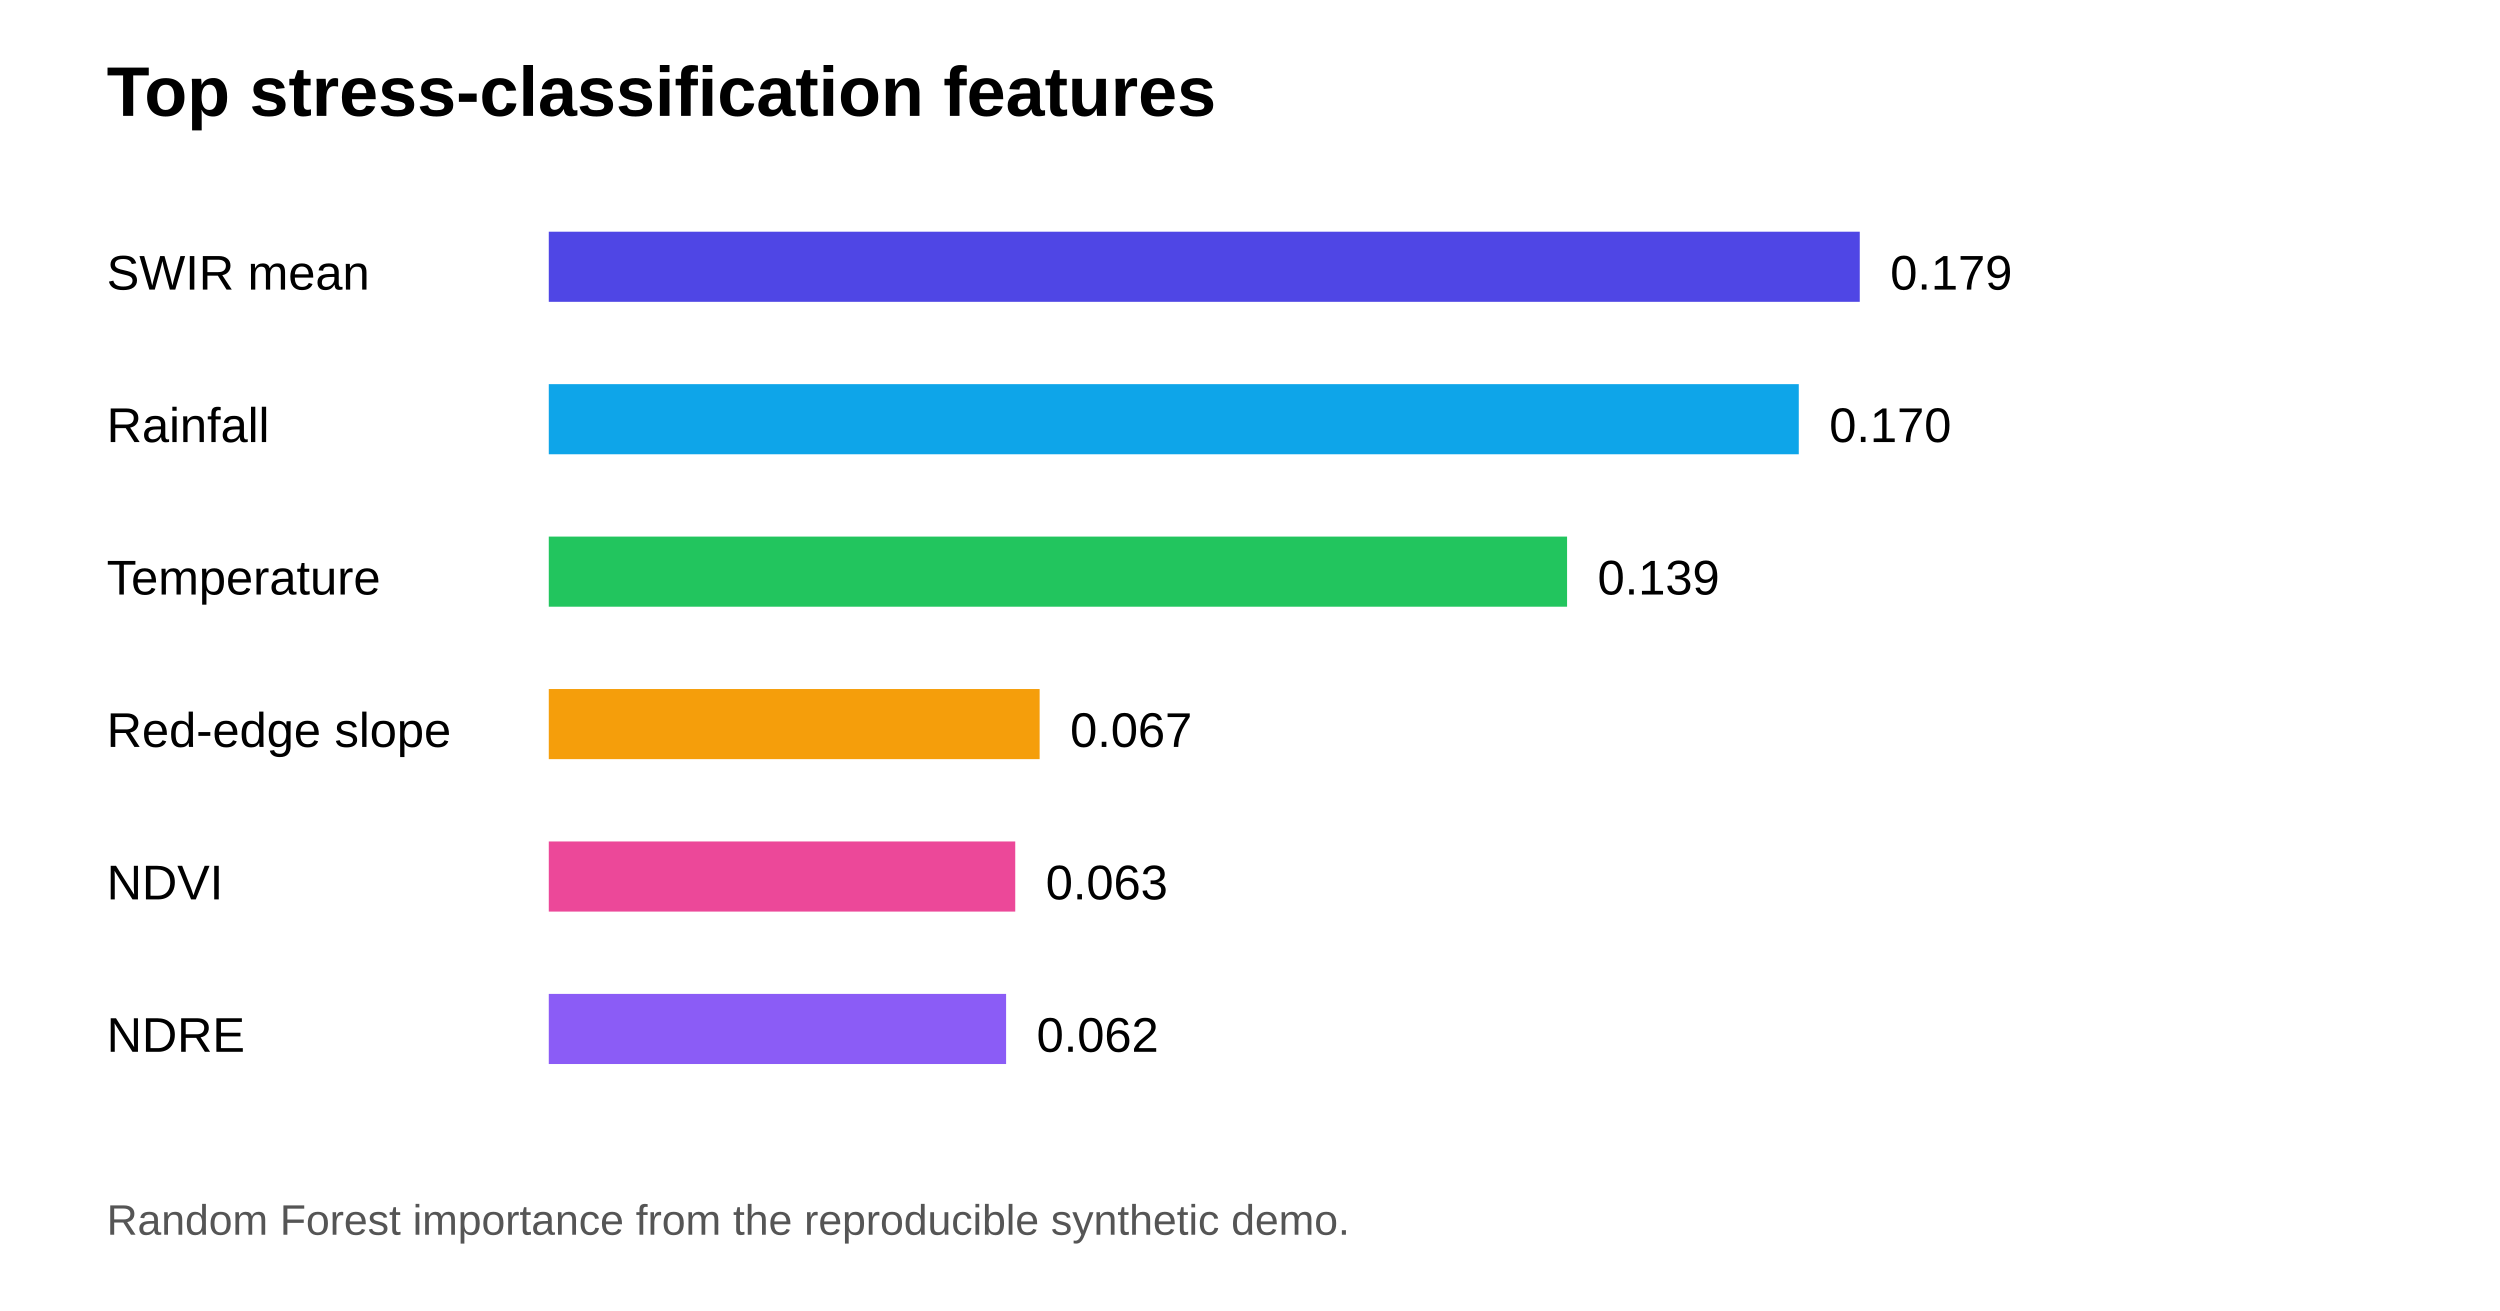
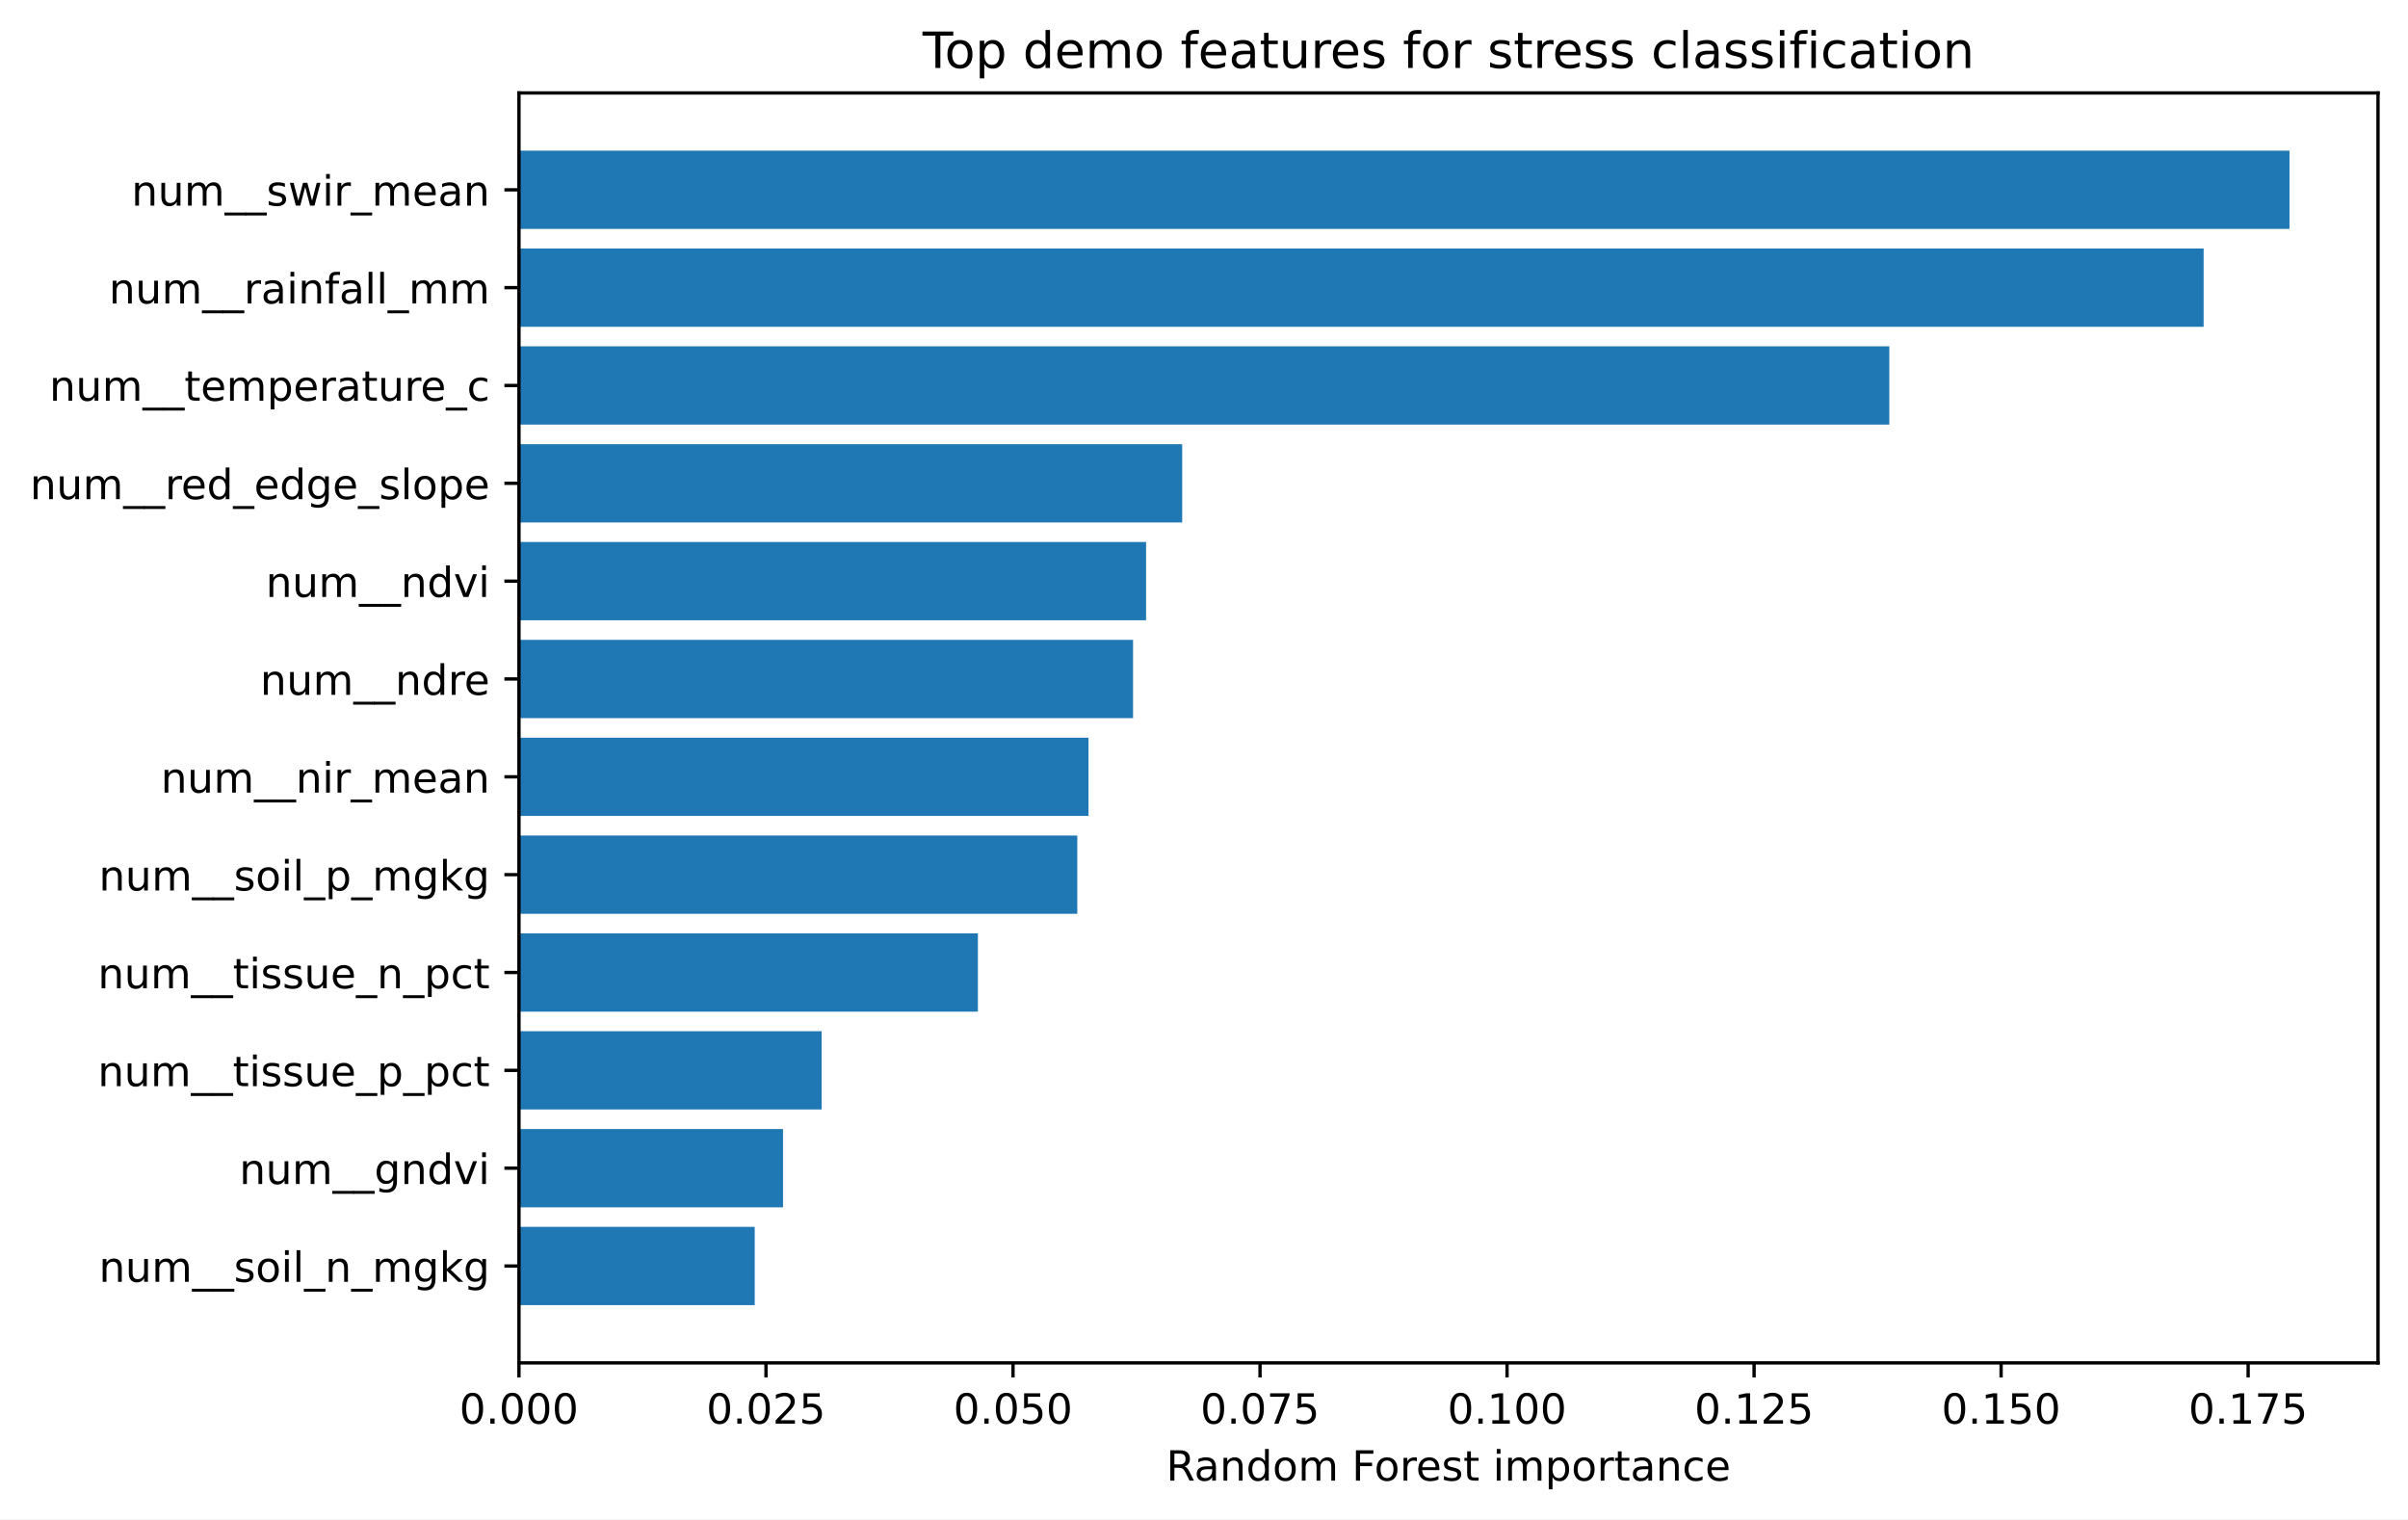
- <svg xmlns="http://www.w3.org/2000/svg" width="820" height="430">
-   <rect width="100%" height="100%" fill="white" />
-   <text x="35" y="38" font-family="Arial" font-size="23" font-weight="700">Top stress-classification features</text>
-   <g font-family="Arial" font-size="16">
-     <text x="35" y="95">SWIR mean</text>
-     <rect x="180" y="76" width="430" height="23" fill="#4f46e5" />
-     <text x="620" y="95">0.179</text>
-     <text x="35" y="145">Rainfall</text>
-     <rect x="180" y="126" width="410" height="23" fill="#0ea5e9" />
-     <text x="600" y="145">0.170</text>
-     <text x="35" y="195">Temperature</text>
-     <rect x="180" y="176" width="334" height="23" fill="#22c55e" />
-     <text x="524" y="195">0.139</text>
-     <text x="35" y="245">Red-edge slope</text>
-     <rect x="180" y="226" width="161" height="23" fill="#f59e0b" />
-     <text x="351" y="245">0.067</text>
-     <text x="35" y="295">NDVI</text>
-     <rect x="180" y="276" width="153" height="23" fill="#ec4899" />
-     <text x="343" y="295">0.063</text>
-     <text x="35" y="345">NDRE</text>
-     <rect x="180" y="326" width="150" height="23" fill="#8b5cf6" />
-     <text x="340" y="345">0.062</text>
+ <svg xmlns="http://www.w3.org/2000/svg" xmlns:xlink="http://www.w3.org/1999/xlink" width="578.214pt" height="364.794pt" viewBox="0 0 578.214 364.794" version="1.1">
+   <defs>
+     <style type="text/css">*{stroke-linejoin: round; stroke-linecap: butt}</style>
+   </defs>
+   <g id="figure_1">
+     <g id="patch_1">
+       <path d="M 0 364.794  L 578.214 364.794  L 578.214 0  L 0 0  z " style="fill: #ffffff" />
+     </g>
+     <g id="axes_1">
+       <g id="patch_2">
+         <path d="M 124.614 327.238  L 571.014 327.238  L 571.014 22.318  L 124.614 22.318  z " style="fill: #ffffff" />
+       </g>
+       <g id="patch_3">
+         <path d="M 124.614 313.378  L 181.223 313.378  L 181.223 294.585  L 124.614 294.585  z " clip-path="url(#p243593a9b0)" style="fill: #1f77b4" />
+       </g>
+       <g id="patch_4">
+         <path d="M 124.614 289.887  L 188.02 289.887  L 188.02 271.093  L 124.614 271.093  z " clip-path="url(#p243593a9b0)" style="fill: #1f77b4" />
+       </g>
+       <g id="patch_5">
+         <path d="M 124.614 266.395  L 197.296 266.395  L 197.296 247.602  L 124.614 247.602  z " clip-path="url(#p243593a9b0)" style="fill: #1f77b4" />
+       </g>
+       <g id="patch_6">
+         <path d="M 124.614 242.904  L 234.816 242.904  L 234.816 224.11  L 124.614 224.11  z " clip-path="url(#p243593a9b0)" style="fill: #1f77b4" />
+       </g>
+       <g id="patch_7">
+         <path d="M 124.614 219.412  L 258.682 219.412  L 258.682 200.619  L 124.614 200.619  z " clip-path="url(#p243593a9b0)" style="fill: #1f77b4" />
+       </g>
+       <g id="patch_8">
+         <path d="M 124.614 195.92  L 261.373 195.92  L 261.373 177.127  L 124.614 177.127  z " clip-path="url(#p243593a9b0)" style="fill: #1f77b4" />
+       </g>
+       <g id="patch_9">
+         <path d="M 124.614 172.429  L 272.073 172.429  L 272.073 153.636  L 124.614 153.636  z " clip-path="url(#p243593a9b0)" style="fill: #1f77b4" />
+       </g>
+       <g id="patch_10">
+         <path d="M 124.614 148.937  L 275.199 148.937  L 275.199 130.144  L 124.614 130.144  z " clip-path="url(#p243593a9b0)" style="fill: #1f77b4" />
+       </g>
+       <g id="patch_11">
+         <path d="M 124.614 125.446  L 283.869 125.446  L 283.869 106.653  L 124.614 106.653  z " clip-path="url(#p243593a9b0)" style="fill: #1f77b4" />
+       </g>
+       <g id="patch_12">
+         <path d="M 124.614 101.954  L 453.665 101.954  L 453.665 83.161  L 124.614 83.161  z " clip-path="url(#p243593a9b0)" style="fill: #1f77b4" />
+       </g>
+       <g id="patch_13">
+         <path d="M 124.614 78.463  L 529.141 78.463  L 529.141 59.67  L 124.614 59.67  z " clip-path="url(#p243593a9b0)" style="fill: #1f77b4" />
+       </g>
+       <g id="patch_14">
+         <path d="M 124.614 54.971  L 549.757 54.971  L 549.757 36.178  L 124.614 36.178  z " clip-path="url(#p243593a9b0)" style="fill: #1f77b4" />
+       </g>
+       <g id="matplotlib.axis_1">
+         <g id="xtick_1">
+           <g id="line2d_1">
+             <defs>
+               <path id="m708d463a2e" d="M 0 0  L 0 3.5  " style="stroke: #000000; stroke-width: 0.8" />
+             </defs>
+             <g>
+               <use xlink:href="#m708d463a2e" x="124.614" y="327.238" style="stroke: #000000; stroke-width: 0.8" />
+             </g>
+           </g>
+           <g id="text_1">
+             <g transform="translate(110.3 341.8366) scale(0.1 -0.1)">
+               <defs>
+                 <path id="DejaVuSans-30" d="M 2034 4250  Q 1547 4250 1301 3770  Q 1056 3291 1056 2328  Q 1056 1369 1301 889  Q 1547 409 2034 409  Q 2525 409 2770 889  Q 3016 1369 3016 2328  Q 3016 3291 2770 3770  Q 2525 4250 2034 4250  z M 2034 4750  Q 2819 4750 3233 4129  Q 3647 3509 3647 2328  Q 3647 1150 3233 529  Q 2819 -91 2034 -91  Q 1250 -91 836 529  Q 422 1150 422 2328  Q 422 3509 836 4129  Q 1250 4750 2034 4750  z " transform="scale(0.015625)" />
+                 <path id="DejaVuSans-2e" d="M 684 794  L 1344 794  L 1344 0  L 684 0  L 684 794  z " transform="scale(0.015625)" />
+               </defs>
+               <use xlink:href="#DejaVuSans-30" />
+               <use xlink:href="#DejaVuSans-2e" transform="translate(63.62305 0)" />
+               <use xlink:href="#DejaVuSans-30" transform="translate(95.41016 0)" />
+               <use xlink:href="#DejaVuSans-30" transform="translate(159.0332 0)" />
+               <use xlink:href="#DejaVuSans-30" transform="translate(222.6562 0)" />
+             </g>
+           </g>
+         </g>
+         <g id="xtick_2">
+           <g id="line2d_2">
+             <g>
+               <use xlink:href="#m708d463a2e" x="183.93" y="327.238" style="stroke: #000000; stroke-width: 0.8" />
+             </g>
+           </g>
+           <g id="text_2">
+             <g transform="translate(169.616 341.8366) scale(0.1 -0.1)">
+               <defs>
+                 <path id="DejaVuSans-32" d="M 1228 531  L 3431 531  L 3431 0  L 469 0  L 469 531  Q 828 903 1448 1529  Q 2069 2156 2228 2338  Q 2531 2678 2651 2914  Q 2772 3150 2772 3378  Q 2772 3750 2511 3984  Q 2250 4219 1831 4219  Q 1534 4219 1204 4116  Q 875 4013 500 3803  L 500 4441  Q 881 4594 1212 4672  Q 1544 4750 1819 4750  Q 2544 4750 2975 4387  Q 3406 4025 3406 3419  Q 3406 3131 3298 2873  Q 3191 2616 2906 2266  Q 2828 2175 2409 1742  Q 1991 1309 1228 531  z " transform="scale(0.015625)" />
+                 <path id="DejaVuSans-35" d="M 691 4666  L 3169 4666  L 3169 4134  L 1269 4134  L 1269 2991  Q 1406 3038 1543 3061  Q 1681 3084 1819 3084  Q 2600 3084 3056 2656  Q 3513 2228 3513 1497  Q 3513 744 3044 326  Q 2575 -91 1722 -91  Q 1428 -91 1123 -41  Q 819 9 494 109  L 494 744  Q 775 591 1075 516  Q 1375 441 1709 441  Q 2250 441 2565 725  Q 2881 1009 2881 1497  Q 2881 1984 2565 2268  Q 2250 2553 1709 2553  Q 1456 2553 1204 2497  Q 953 2441 691 2322  L 691 4666  z " transform="scale(0.015625)" />
+               </defs>
+               <use xlink:href="#DejaVuSans-30" />
+               <use xlink:href="#DejaVuSans-2e" transform="translate(63.62305 0)" />
+               <use xlink:href="#DejaVuSans-30" transform="translate(95.41016 0)" />
+               <use xlink:href="#DejaVuSans-32" transform="translate(159.0332 0)" />
+               <use xlink:href="#DejaVuSans-35" transform="translate(222.6562 0)" />
+             </g>
+           </g>
+         </g>
+         <g id="xtick_3">
+           <g id="line2d_3">
+             <g>
+               <use xlink:href="#m708d463a2e" x="243.246" y="327.238" style="stroke: #000000; stroke-width: 0.8" />
+             </g>
+           </g>
+           <g id="text_3">
+             <g transform="translate(228.9319 341.8366) scale(0.1 -0.1)">
+               <use xlink:href="#DejaVuSans-30" />
+               <use xlink:href="#DejaVuSans-2e" transform="translate(63.62305 0)" />
+               <use xlink:href="#DejaVuSans-30" transform="translate(95.41016 0)" />
+               <use xlink:href="#DejaVuSans-35" transform="translate(159.0332 0)" />
+               <use xlink:href="#DejaVuSans-30" transform="translate(222.6562 0)" />
+             </g>
+           </g>
+         </g>
+         <g id="xtick_4">
+           <g id="line2d_4">
+             <g>
+               <use xlink:href="#m708d463a2e" x="302.562" y="327.238" style="stroke: #000000; stroke-width: 0.8" />
+             </g>
+           </g>
+           <g id="text_4">
+             <g transform="translate(288.2479 341.8366) scale(0.1 -0.1)">
+               <defs>
+                 <path id="DejaVuSans-37" d="M 525 4666  L 3525 4666  L 3525 4397  L 1831 0  L 1172 0  L 2766 4134  L 525 4134  L 525 4666  z " transform="scale(0.015625)" />
+               </defs>
+               <use xlink:href="#DejaVuSans-30" />
+               <use xlink:href="#DejaVuSans-2e" transform="translate(63.62305 0)" />
+               <use xlink:href="#DejaVuSans-30" transform="translate(95.41016 0)" />
+               <use xlink:href="#DejaVuSans-37" transform="translate(159.0332 0)" />
+               <use xlink:href="#DejaVuSans-35" transform="translate(222.6562 0)" />
+             </g>
+           </g>
+         </g>
+         <g id="xtick_5">
+           <g id="line2d_5">
+             <g>
+               <use xlink:href="#m708d463a2e" x="361.878" y="327.238" style="stroke: #000000; stroke-width: 0.8" />
+             </g>
+           </g>
+           <g id="text_5">
+             <g transform="translate(347.5639 341.8366) scale(0.1 -0.1)">
+               <defs>
+                 <path id="DejaVuSans-31" d="M 794 531  L 1825 531  L 1825 4091  L 703 3866  L 703 4441  L 1819 4666  L 2450 4666  L 2450 531  L 3481 531  L 3481 0  L 794 0  L 794 531  z " transform="scale(0.015625)" />
+               </defs>
+               <use xlink:href="#DejaVuSans-30" />
+               <use xlink:href="#DejaVuSans-2e" transform="translate(63.62305 0)" />
+               <use xlink:href="#DejaVuSans-31" transform="translate(95.41016 0)" />
+               <use xlink:href="#DejaVuSans-30" transform="translate(159.0332 0)" />
+               <use xlink:href="#DejaVuSans-30" transform="translate(222.6562 0)" />
+             </g>
+           </g>
+         </g>
+         <g id="xtick_6">
+           <g id="line2d_6">
+             <g>
+               <use xlink:href="#m708d463a2e" x="421.194" y="327.238" style="stroke: #000000; stroke-width: 0.8" />
+             </g>
+           </g>
+           <g id="text_6">
+             <g transform="translate(406.8798 341.8366) scale(0.1 -0.1)">
+               <use xlink:href="#DejaVuSans-30" />
+               <use xlink:href="#DejaVuSans-2e" transform="translate(63.62305 0)" />
+               <use xlink:href="#DejaVuSans-31" transform="translate(95.41016 0)" />
+               <use xlink:href="#DejaVuSans-32" transform="translate(159.0332 0)" />
+               <use xlink:href="#DejaVuSans-35" transform="translate(222.6562 0)" />
+             </g>
+           </g>
+         </g>
+         <g id="xtick_7">
+           <g id="line2d_7">
+             <g>
+               <use xlink:href="#m708d463a2e" x="480.51" y="327.238" style="stroke: #000000; stroke-width: 0.8" />
+             </g>
+           </g>
+           <g id="text_7">
+             <g transform="translate(466.1958 341.8366) scale(0.1 -0.1)">
+               <use xlink:href="#DejaVuSans-30" />
+               <use xlink:href="#DejaVuSans-2e" transform="translate(63.62305 0)" />
+               <use xlink:href="#DejaVuSans-31" transform="translate(95.41016 0)" />
+               <use xlink:href="#DejaVuSans-35" transform="translate(159.0332 0)" />
+               <use xlink:href="#DejaVuSans-30" transform="translate(222.6562 0)" />
+             </g>
+           </g>
+         </g>
+         <g id="xtick_8">
+           <g id="line2d_8">
+             <g>
+               <use xlink:href="#m708d463a2e" x="539.826" y="327.238" style="stroke: #000000; stroke-width: 0.8" />
+             </g>
+           </g>
+           <g id="text_8">
+             <g transform="translate(525.5118 341.8366) scale(0.1 -0.1)">
+               <use xlink:href="#DejaVuSans-30" />
+               <use xlink:href="#DejaVuSans-2e" transform="translate(63.62305 0)" />
+               <use xlink:href="#DejaVuSans-31" transform="translate(95.41016 0)" />
+               <use xlink:href="#DejaVuSans-37" transform="translate(159.0332 0)" />
+               <use xlink:href="#DejaVuSans-35" transform="translate(222.6562 0)" />
+             </g>
+           </g>
+         </g>
+         <g id="text_9">
+           <g transform="translate(280.032 355.5147) scale(0.1 -0.1)">
+             <defs>
+               <path id="DejaVuSans-52" d="M 2841 2188  Q 3044 2119 3236 1894  Q 3428 1669 3622 1275  L 4263 0  L 3584 0  L 2988 1197  Q 2756 1666 2539 1819  Q 2322 1972 1947 1972  L 1259 1972  L 1259 0  L 628 0  L 628 4666  L 2053 4666  Q 2853 4666 3247 4331  Q 3641 3997 3641 3322  Q 3641 2881 3436 2590  Q 3231 2300 2841 2188  z M 1259 4147  L 1259 2491  L 2053 2491  Q 2509 2491 2742 2702  Q 2975 2913 2975 3322  Q 2975 3731 2742 3939  Q 2509 4147 2053 4147  L 1259 4147  z " transform="scale(0.015625)" />
+               <path id="DejaVuSans-61" d="M 2194 1759  Q 1497 1759 1228 1600  Q 959 1441 959 1056  Q 959 750 1161 570  Q 1363 391 1709 391  Q 2188 391 2477 730  Q 2766 1069 2766 1631  L 2766 1759  L 2194 1759  z M 3341 1997  L 3341 0  L 2766 0  L 2766 531  Q 2569 213 2275 61  Q 1981 -91 1556 -91  Q 1019 -91 701 211  Q 384 513 384 1019  Q 384 1609 779 1909  Q 1175 2209 1959 2209  L 2766 2209  L 2766 2266  Q 2766 2663 2505 2880  Q 2244 3097 1772 3097  Q 1472 3097 1187 3025  Q 903 2953 641 2809  L 641 3341  Q 956 3463 1253 3523  Q 1550 3584 1831 3584  Q 2591 3584 2966 3190  Q 3341 2797 3341 1997  z " transform="scale(0.015625)" />
+               <path id="DejaVuSans-6e" d="M 3513 2113  L 3513 0  L 2938 0  L 2938 2094  Q 2938 2591 2744 2837  Q 2550 3084 2163 3084  Q 1697 3084 1428 2787  Q 1159 2491 1159 1978  L 1159 0  L 581 0  L 581 3500  L 1159 3500  L 1159 2956  Q 1366 3272 1645 3428  Q 1925 3584 2291 3584  Q 2894 3584 3203 3211  Q 3513 2838 3513 2113  z " transform="scale(0.015625)" />
+               <path id="DejaVuSans-64" d="M 2906 2969  L 2906 4863  L 3481 4863  L 3481 0  L 2906 0  L 2906 525  Q 2725 213 2448 61  Q 2172 -91 1784 -91  Q 1150 -91 751 415  Q 353 922 353 1747  Q 353 2572 751 3078  Q 1150 3584 1784 3584  Q 2172 3584 2448 3432  Q 2725 3281 2906 2969  z M 947 1747  Q 947 1113 1208 752  Q 1469 391 1925 391  Q 2381 391 2643 752  Q 2906 1113 2906 1747  Q 2906 2381 2643 2742  Q 2381 3103 1925 3103  Q 1469 3103 1208 2742  Q 947 2381 947 1747  z " transform="scale(0.015625)" />
+               <path id="DejaVuSans-6f" d="M 1959 3097  Q 1497 3097 1228 2736  Q 959 2375 959 1747  Q 959 1119 1226 758  Q 1494 397 1959 397  Q 2419 397 2687 759  Q 2956 1122 2956 1747  Q 2956 2369 2687 2733  Q 2419 3097 1959 3097  z M 1959 3584  Q 2709 3584 3137 3096  Q 3566 2609 3566 1747  Q 3566 888 3137 398  Q 2709 -91 1959 -91  Q 1206 -91 779 398  Q 353 888 353 1747  Q 353 2609 779 3096  Q 1206 3584 1959 3584  z " transform="scale(0.015625)" />
+               <path id="DejaVuSans-6d" d="M 3328 2828  Q 3544 3216 3844 3400  Q 4144 3584 4550 3584  Q 5097 3584 5394 3201  Q 5691 2819 5691 2113  L 5691 0  L 5113 0  L 5113 2094  Q 5113 2597 4934 2840  Q 4756 3084 4391 3084  Q 3944 3084 3684 2787  Q 3425 2491 3425 1978  L 3425 0  L 2847 0  L 2847 2094  Q 2847 2600 2669 2842  Q 2491 3084 2119 3084  Q 1678 3084 1418 2786  Q 1159 2488 1159 1978  L 1159 0  L 581 0  L 581 3500  L 1159 3500  L 1159 2956  Q 1356 3278 1631 3431  Q 1906 3584 2284 3584  Q 2666 3584 2933 3390  Q 3200 3197 3328 2828  z " transform="scale(0.015625)" />
+               <path id="DejaVuSans-20" transform="scale(0.015625)" />
+               <path id="DejaVuSans-46" d="M 628 4666  L 3309 4666  L 3309 4134  L 1259 4134  L 1259 2759  L 3109 2759  L 3109 2228  L 1259 2228  L 1259 0  L 628 0  L 628 4666  z " transform="scale(0.015625)" />
+               <path id="DejaVuSans-72" d="M 2631 2963  Q 2534 3019 2420 3045  Q 2306 3072 2169 3072  Q 1681 3072 1420 2755  Q 1159 2438 1159 1844  L 1159 0  L 581 0  L 581 3500  L 1159 3500  L 1159 2956  Q 1341 3275 1631 3429  Q 1922 3584 2338 3584  Q 2397 3584 2469 3576  Q 2541 3569 2628 3553  L 2631 2963  z " transform="scale(0.015625)" />
+               <path id="DejaVuSans-65" d="M 3597 1894  L 3597 1613  L 953 1613  Q 991 1019 1311 708  Q 1631 397 2203 397  Q 2534 397 2845 478  Q 3156 559 3463 722  L 3463 178  Q 3153 47 2828 -22  Q 2503 -91 2169 -91  Q 1331 -91 842 396  Q 353 884 353 1716  Q 353 2575 817 3079  Q 1281 3584 2069 3584  Q 2775 3584 3186 3129  Q 3597 2675 3597 1894  z M 3022 2063  Q 3016 2534 2758 2815  Q 2500 3097 2075 3097  Q 1594 3097 1305 2825  Q 1016 2553 972 2059  L 3022 2063  z " transform="scale(0.015625)" />
+               <path id="DejaVuSans-73" d="M 2834 3397  L 2834 2853  Q 2591 2978 2328 3040  Q 2066 3103 1784 3103  Q 1356 3103 1142 2972  Q 928 2841 928 2578  Q 928 2378 1081 2264  Q 1234 2150 1697 2047  L 1894 2003  Q 2506 1872 2764 1633  Q 3022 1394 3022 966  Q 3022 478 2636 193  Q 2250 -91 1575 -91  Q 1294 -91 989 -36  Q 684 19 347 128  L 347 722  Q 666 556 975 473  Q 1284 391 1588 391  Q 1994 391 2212 530  Q 2431 669 2431 922  Q 2431 1156 2273 1281  Q 2116 1406 1581 1522  L 1381 1569  Q 847 1681 609 1914  Q 372 2147 372 2553  Q 372 3047 722 3315  Q 1072 3584 1716 3584  Q 2034 3584 2315 3537  Q 2597 3491 2834 3397  z " transform="scale(0.015625)" />
+               <path id="DejaVuSans-74" d="M 1172 4494  L 1172 3500  L 2356 3500  L 2356 3053  L 1172 3053  L 1172 1153  Q 1172 725 1289 603  Q 1406 481 1766 481  L 2356 481  L 2356 0  L 1766 0  Q 1100 0 847 248  Q 594 497 594 1153  L 594 3053  L 172 3053  L 172 3500  L 594 3500  L 594 4494  L 1172 4494  z " transform="scale(0.015625)" />
+               <path id="DejaVuSans-69" d="M 603 3500  L 1178 3500  L 1178 0  L 603 0  L 603 3500  z M 603 4863  L 1178 4863  L 1178 4134  L 603 4134  L 603 4863  z " transform="scale(0.015625)" />
+               <path id="DejaVuSans-70" d="M 1159 525  L 1159 -1331  L 581 -1331  L 581 3500  L 1159 3500  L 1159 2969  Q 1341 3281 1617 3432  Q 1894 3584 2278 3584  Q 2916 3584 3314 3078  Q 3713 2572 3713 1747  Q 3713 922 3314 415  Q 2916 -91 2278 -91  Q 1894 -91 1617 61  Q 1341 213 1159 525  z M 3116 1747  Q 3116 2381 2855 2742  Q 2594 3103 2138 3103  Q 1681 3103 1420 2742  Q 1159 2381 1159 1747  Q 1159 1113 1420 752  Q 1681 391 2138 391  Q 2594 391 2855 752  Q 3116 1113 3116 1747  z " transform="scale(0.015625)" />
+               <path id="DejaVuSans-63" d="M 3122 3366  L 3122 2828  Q 2878 2963 2633 3030  Q 2388 3097 2138 3097  Q 1578 3097 1268 2742  Q 959 2388 959 1747  Q 959 1106 1268 751  Q 1578 397 2138 397  Q 2388 397 2633 464  Q 2878 531 3122 666  L 3122 134  Q 2881 22 2623 -34  Q 2366 -91 2075 -91  Q 1284 -91 818 406  Q 353 903 353 1747  Q 353 2603 823 3093  Q 1294 3584 2113 3584  Q 2378 3584 2631 3529  Q 2884 3475 3122 3366  z " transform="scale(0.015625)" />
+             </defs>
+             <use xlink:href="#DejaVuSans-52" />
+             <use xlink:href="#DejaVuSans-61" transform="translate(67.23242 0)" />
+             <use xlink:href="#DejaVuSans-6e" transform="translate(128.5117 0)" />
+             <use xlink:href="#DejaVuSans-64" transform="translate(191.8906 0)" />
+             <use xlink:href="#DejaVuSans-6f" transform="translate(255.3672 0)" />
+             <use xlink:href="#DejaVuSans-6d" transform="translate(316.5488 0)" />
+             <use xlink:href="#DejaVuSans-20" transform="translate(413.9609 0)" />
+             <use xlink:href="#DejaVuSans-46" transform="translate(445.748 0)" />
+             <use xlink:href="#DejaVuSans-6f" transform="translate(499.6426 0)" />
+             <use xlink:href="#DejaVuSans-72" transform="translate(560.8242 0)" />
+             <use xlink:href="#DejaVuSans-65" transform="translate(599.6875 0)" />
+             <use xlink:href="#DejaVuSans-73" transform="translate(661.2109 0)" />
+             <use xlink:href="#DejaVuSans-74" transform="translate(713.3105 0)" />
+             <use xlink:href="#DejaVuSans-20" transform="translate(752.5195 0)" />
+             <use xlink:href="#DejaVuSans-69" transform="translate(784.3066 0)" />
+             <use xlink:href="#DejaVuSans-6d" transform="translate(812.0898 0)" />
+             <use xlink:href="#DejaVuSans-70" transform="translate(909.502 0)" />
+             <use xlink:href="#DejaVuSans-6f" transform="translate(972.9785 0)" />
+             <use xlink:href="#DejaVuSans-72" transform="translate(1034.16 0)" />
+             <use xlink:href="#DejaVuSans-74" transform="translate(1075.273 0)" />
+             <use xlink:href="#DejaVuSans-61" transform="translate(1114.482 0)" />
+             <use xlink:href="#DejaVuSans-6e" transform="translate(1175.762 0)" />
+             <use xlink:href="#DejaVuSans-63" transform="translate(1239.141 0)" />
+             <use xlink:href="#DejaVuSans-65" transform="translate(1294.121 0)" />
+           </g>
+         </g>
+       </g>
+       <g id="matplotlib.axis_2">
+         <g id="ytick_1">
+           <g id="line2d_9">
+             <defs>
+               <path id="m374913195f" d="M 0 0  L -3.5 0  " style="stroke: #000000; stroke-width: 0.8" />
+             </defs>
+             <g>
+               <use xlink:href="#m374913195f" x="124.614" y="303.982" style="stroke: #000000; stroke-width: 0.8" />
+             </g>
+           </g>
+           <g id="text_10">
+             <g transform="translate(23.74844 307.7807) scale(0.1 -0.1)">
+               <defs>
+                 <path id="DejaVuSans-75" d="M 544 1381  L 544 3500  L 1119 3500  L 1119 1403  Q 1119 906 1312 657  Q 1506 409 1894 409  Q 2359 409 2629 706  Q 2900 1003 2900 1516  L 2900 3500  L 3475 3500  L 3475 0  L 2900 0  L 2900 538  Q 2691 219 2414 64  Q 2138 -91 1772 -91  Q 1169 -91 856 284  Q 544 659 544 1381  z M 1991 3584  L 1991 3584  z " transform="scale(0.015625)" />
+                 <path id="DejaVuSans-5f" d="M 3263 -1063  L 3263 -1509  L -63 -1509  L -63 -1063  L 3263 -1063  z " transform="scale(0.015625)" />
+                 <path id="DejaVuSans-6c" d="M 603 4863  L 1178 4863  L 1178 0  L 603 0  L 603 4863  z " transform="scale(0.015625)" />
+                 <path id="DejaVuSans-67" d="M 2906 1791  Q 2906 2416 2648 2759  Q 2391 3103 1925 3103  Q 1463 3103 1205 2759  Q 947 2416 947 1791  Q 947 1169 1205 825  Q 1463 481 1925 481  Q 2391 481 2648 825  Q 2906 1169 2906 1791  z M 3481 434  Q 3481 -459 3084 -895  Q 2688 -1331 1869 -1331  Q 1566 -1331 1297 -1286  Q 1028 -1241 775 -1147  L 775 -588  Q 1028 -725 1275 -790  Q 1522 -856 1778 -856  Q 2344 -856 2625 -561  Q 2906 -266 2906 331  L 2906 616  Q 2728 306 2450 153  Q 2172 0 1784 0  Q 1141 0 747 490  Q 353 981 353 1791  Q 353 2603 747 3093  Q 1141 3584 1784 3584  Q 2172 3584 2450 3431  Q 2728 3278 2906 2969  L 2906 3500  L 3481 3500  L 3481 434  z " transform="scale(0.015625)" />
+                 <path id="DejaVuSans-6b" d="M 581 4863  L 1159 4863  L 1159 1991  L 2875 3500  L 3609 3500  L 1753 1863  L 3688 0  L 2938 0  L 1159 1709  L 1159 0  L 581 0  L 581 4863  z " transform="scale(0.015625)" />
+               </defs>
+               <use xlink:href="#DejaVuSans-6e" />
+               <use xlink:href="#DejaVuSans-75" transform="translate(63.37891 0)" />
+               <use xlink:href="#DejaVuSans-6d" transform="translate(126.7578 0)" />
+               <use xlink:href="#DejaVuSans-5f" transform="translate(224.1699 0)" />
+               <use xlink:href="#DejaVuSans-5f" transform="translate(274.1699 0)" />
+               <use xlink:href="#DejaVuSans-73" transform="translate(324.1699 0)" />
+               <use xlink:href="#DejaVuSans-6f" transform="translate(376.2695 0)" />
+               <use xlink:href="#DejaVuSans-69" transform="translate(437.4512 0)" />
+               <use xlink:href="#DejaVuSans-6c" transform="translate(465.2344 0)" />
+               <use xlink:href="#DejaVuSans-5f" transform="translate(493.0176 0)" />
+               <use xlink:href="#DejaVuSans-6e" transform="translate(543.0176 0)" />
+               <use xlink:href="#DejaVuSans-5f" transform="translate(606.3965 0)" />
+               <use xlink:href="#DejaVuSans-6d" transform="translate(656.3965 0)" />
+               <use xlink:href="#DejaVuSans-67" transform="translate(753.8086 0)" />
+               <use xlink:href="#DejaVuSans-6b" transform="translate(817.2852 0)" />
+               <use xlink:href="#DejaVuSans-67" transform="translate(875.1953 0)" />
+             </g>
+           </g>
+         </g>
+         <g id="ytick_2">
+           <g id="line2d_10">
+             <g>
+               <use xlink:href="#m374913195f" x="124.614" y="280.49" style="stroke: #000000; stroke-width: 0.8" />
+             </g>
+           </g>
+           <g id="text_11">
+             <g transform="translate(57.46719 284.2892) scale(0.1 -0.1)">
+               <defs>
+                 <path id="DejaVuSans-76" d="M 191 3500  L 800 3500  L 1894 563  L 2988 3500  L 3597 3500  L 2284 0  L 1503 0  L 191 3500  z " transform="scale(0.015625)" />
+               </defs>
+               <use xlink:href="#DejaVuSans-6e" />
+               <use xlink:href="#DejaVuSans-75" transform="translate(63.37891 0)" />
+               <use xlink:href="#DejaVuSans-6d" transform="translate(126.7578 0)" />
+               <use xlink:href="#DejaVuSans-5f" transform="translate(224.1699 0)" />
+               <use xlink:href="#DejaVuSans-5f" transform="translate(274.1699 0)" />
+               <use xlink:href="#DejaVuSans-67" transform="translate(324.1699 0)" />
+               <use xlink:href="#DejaVuSans-6e" transform="translate(387.6465 0)" />
+               <use xlink:href="#DejaVuSans-64" transform="translate(451.0254 0)" />
+               <use xlink:href="#DejaVuSans-76" transform="translate(514.502 0)" />
+               <use xlink:href="#DejaVuSans-69" transform="translate(573.6816 0)" />
+             </g>
+           </g>
+         </g>
+         <g id="ytick_3">
+           <g id="line2d_11">
+             <g>
+               <use xlink:href="#m374913195f" x="124.614" y="256.998" style="stroke: #000000; stroke-width: 0.8" />
+             </g>
+           </g>
+           <g id="text_12">
+             <g transform="translate(23.475 260.7977) scale(0.1 -0.1)">
+               <use xlink:href="#DejaVuSans-6e" />
+               <use xlink:href="#DejaVuSans-75" transform="translate(63.37891 0)" />
+               <use xlink:href="#DejaVuSans-6d" transform="translate(126.7578 0)" />
+               <use xlink:href="#DejaVuSans-5f" transform="translate(224.1699 0)" />
+               <use xlink:href="#DejaVuSans-5f" transform="translate(274.1699 0)" />
+               <use xlink:href="#DejaVuSans-74" transform="translate(324.1699 0)" />
+               <use xlink:href="#DejaVuSans-69" transform="translate(363.3789 0)" />
+               <use xlink:href="#DejaVuSans-73" transform="translate(391.1621 0)" />
+               <use xlink:href="#DejaVuSans-73" transform="translate(443.2617 0)" />
+               <use xlink:href="#DejaVuSans-75" transform="translate(495.3613 0)" />
+               <use xlink:href="#DejaVuSans-65" transform="translate(558.7402 0)" />
+               <use xlink:href="#DejaVuSans-5f" transform="translate(620.2637 0)" />
+               <use xlink:href="#DejaVuSans-70" transform="translate(670.2637 0)" />
+               <use xlink:href="#DejaVuSans-5f" transform="translate(733.7402 0)" />
+               <use xlink:href="#DejaVuSans-70" transform="translate(783.7402 0)" />
+               <use xlink:href="#DejaVuSans-63" transform="translate(847.2168 0)" />
+               <use xlink:href="#DejaVuSans-74" transform="translate(902.1973 0)" />
+             </g>
+           </g>
+         </g>
+         <g id="ytick_4">
+           <g id="line2d_12">
+             <g>
+               <use xlink:href="#m374913195f" x="124.614" y="233.507" style="stroke: #000000; stroke-width: 0.8" />
+             </g>
+           </g>
+           <g id="text_13">
+             <g transform="translate(23.48594 237.3062) scale(0.1 -0.1)">
+               <use xlink:href="#DejaVuSans-6e" />
+               <use xlink:href="#DejaVuSans-75" transform="translate(63.37891 0)" />
+               <use xlink:href="#DejaVuSans-6d" transform="translate(126.7578 0)" />
+               <use xlink:href="#DejaVuSans-5f" transform="translate(224.1699 0)" />
+               <use xlink:href="#DejaVuSans-5f" transform="translate(274.1699 0)" />
+               <use xlink:href="#DejaVuSans-74" transform="translate(324.1699 0)" />
+               <use xlink:href="#DejaVuSans-69" transform="translate(363.3789 0)" />
+               <use xlink:href="#DejaVuSans-73" transform="translate(391.1621 0)" />
+               <use xlink:href="#DejaVuSans-73" transform="translate(443.2617 0)" />
+               <use xlink:href="#DejaVuSans-75" transform="translate(495.3613 0)" />
+               <use xlink:href="#DejaVuSans-65" transform="translate(558.7402 0)" />
+               <use xlink:href="#DejaVuSans-5f" transform="translate(620.2637 0)" />
+               <use xlink:href="#DejaVuSans-6e" transform="translate(670.2637 0)" />
+               <use xlink:href="#DejaVuSans-5f" transform="translate(733.6426 0)" />
+               <use xlink:href="#DejaVuSans-70" transform="translate(783.6426 0)" />
+               <use xlink:href="#DejaVuSans-63" transform="translate(847.1191 0)" />
+               <use xlink:href="#DejaVuSans-74" transform="translate(902.0996 0)" />
+             </g>
+           </g>
+         </g>
+         <g id="ytick_5">
+           <g id="line2d_13">
+             <g>
+               <use xlink:href="#m374913195f" x="124.614" y="210.015" style="stroke: #000000; stroke-width: 0.8" />
+             </g>
+           </g>
+           <g id="text_14">
+             <g transform="translate(23.7375 213.8146) scale(0.1 -0.1)">
+               <use xlink:href="#DejaVuSans-6e" />
+               <use xlink:href="#DejaVuSans-75" transform="translate(63.37891 0)" />
+               <use xlink:href="#DejaVuSans-6d" transform="translate(126.7578 0)" />
+               <use xlink:href="#DejaVuSans-5f" transform="translate(224.1699 0)" />
+               <use xlink:href="#DejaVuSans-5f" transform="translate(274.1699 0)" />
+               <use xlink:href="#DejaVuSans-73" transform="translate(324.1699 0)" />
+               <use xlink:href="#DejaVuSans-6f" transform="translate(376.2695 0)" />
+               <use xlink:href="#DejaVuSans-69" transform="translate(437.4512 0)" />
+               <use xlink:href="#DejaVuSans-6c" transform="translate(465.2344 0)" />
+               <use xlink:href="#DejaVuSans-5f" transform="translate(493.0176 0)" />
+               <use xlink:href="#DejaVuSans-70" transform="translate(543.0176 0)" />
+               <use xlink:href="#DejaVuSans-5f" transform="translate(606.4941 0)" />
+               <use xlink:href="#DejaVuSans-6d" transform="translate(656.4941 0)" />
+               <use xlink:href="#DejaVuSans-67" transform="translate(753.9062 0)" />
+               <use xlink:href="#DejaVuSans-6b" transform="translate(817.3828 0)" />
+               <use xlink:href="#DejaVuSans-67" transform="translate(875.293 0)" />
+             </g>
+           </g>
+         </g>
+         <g id="ytick_6">
+           <g id="line2d_14">
+             <g>
+               <use xlink:href="#m374913195f" x="124.614" y="186.524" style="stroke: #000000; stroke-width: 0.8" />
+             </g>
+           </g>
+           <g id="text_15">
+             <g transform="translate(38.6125 190.3231) scale(0.1 -0.1)">
+               <use xlink:href="#DejaVuSans-6e" />
+               <use xlink:href="#DejaVuSans-75" transform="translate(63.37891 0)" />
+               <use xlink:href="#DejaVuSans-6d" transform="translate(126.7578 0)" />
+               <use xlink:href="#DejaVuSans-5f" transform="translate(224.1699 0)" />
+               <use xlink:href="#DejaVuSans-5f" transform="translate(274.1699 0)" />
+               <use xlink:href="#DejaVuSans-6e" transform="translate(324.1699 0)" />
+               <use xlink:href="#DejaVuSans-69" transform="translate(387.5488 0)" />
+               <use xlink:href="#DejaVuSans-72" transform="translate(415.332 0)" />
+               <use xlink:href="#DejaVuSans-5f" transform="translate(456.4453 0)" />
+               <use xlink:href="#DejaVuSans-6d" transform="translate(506.4453 0)" />
+               <use xlink:href="#DejaVuSans-65" transform="translate(603.8574 0)" />
+               <use xlink:href="#DejaVuSans-61" transform="translate(665.3809 0)" />
+               <use xlink:href="#DejaVuSans-6e" transform="translate(726.6602 0)" />
+             </g>
+           </g>
+         </g>
+         <g id="ytick_7">
+           <g id="line2d_15">
+             <g>
+               <use xlink:href="#m374913195f" x="124.614" y="163.032" style="stroke: #000000; stroke-width: 0.8" />
+             </g>
+           </g>
+           <g id="text_16">
+             <g transform="translate(62.47344 166.8316) scale(0.1 -0.1)">
+               <use xlink:href="#DejaVuSans-6e" />
+               <use xlink:href="#DejaVuSans-75" transform="translate(63.37891 0)" />
+               <use xlink:href="#DejaVuSans-6d" transform="translate(126.7578 0)" />
+               <use xlink:href="#DejaVuSans-5f" transform="translate(224.1699 0)" />
+               <use xlink:href="#DejaVuSans-5f" transform="translate(274.1699 0)" />
+               <use xlink:href="#DejaVuSans-6e" transform="translate(324.1699 0)" />
+               <use xlink:href="#DejaVuSans-64" transform="translate(387.5488 0)" />
+               <use xlink:href="#DejaVuSans-72" transform="translate(451.0254 0)" />
+               <use xlink:href="#DejaVuSans-65" transform="translate(489.8887 0)" />
+             </g>
+           </g>
+         </g>
+         <g id="ytick_8">
+           <g id="line2d_16">
+             <g>
+               <use xlink:href="#m374913195f" x="124.614" y="139.541" style="stroke: #000000; stroke-width: 0.8" />
+             </g>
+           </g>
+           <g id="text_17">
+             <g transform="translate(63.81562 143.3401) scale(0.1 -0.1)">
+               <use xlink:href="#DejaVuSans-6e" />
+               <use xlink:href="#DejaVuSans-75" transform="translate(63.37891 0)" />
+               <use xlink:href="#DejaVuSans-6d" transform="translate(126.7578 0)" />
+               <use xlink:href="#DejaVuSans-5f" transform="translate(224.1699 0)" />
+               <use xlink:href="#DejaVuSans-5f" transform="translate(274.1699 0)" />
+               <use xlink:href="#DejaVuSans-6e" transform="translate(324.1699 0)" />
+               <use xlink:href="#DejaVuSans-64" transform="translate(387.5488 0)" />
+               <use xlink:href="#DejaVuSans-76" transform="translate(451.0254 0)" />
+               <use xlink:href="#DejaVuSans-69" transform="translate(510.2051 0)" />
+             </g>
+           </g>
+         </g>
+         <g id="ytick_9">
+           <g id="line2d_17">
+             <g>
+               <use xlink:href="#m374913195f" x="124.614" y="116.049" style="stroke: #000000; stroke-width: 0.8" />
+             </g>
+           </g>
+           <g id="text_18">
+             <g transform="translate(7.2 119.8485) scale(0.1 -0.1)">
+               <use xlink:href="#DejaVuSans-6e" />
+               <use xlink:href="#DejaVuSans-75" transform="translate(63.37891 0)" />
+               <use xlink:href="#DejaVuSans-6d" transform="translate(126.7578 0)" />
+               <use xlink:href="#DejaVuSans-5f" transform="translate(224.1699 0)" />
+               <use xlink:href="#DejaVuSans-5f" transform="translate(274.1699 0)" />
+               <use xlink:href="#DejaVuSans-72" transform="translate(324.1699 0)" />
+               <use xlink:href="#DejaVuSans-65" transform="translate(363.0332 0)" />
+               <use xlink:href="#DejaVuSans-64" transform="translate(424.5566 0)" />
+               <use xlink:href="#DejaVuSans-5f" transform="translate(488.0332 0)" />
+               <use xlink:href="#DejaVuSans-65" transform="translate(538.0332 0)" />
+               <use xlink:href="#DejaVuSans-64" transform="translate(599.5566 0)" />
+               <use xlink:href="#DejaVuSans-67" transform="translate(663.0332 0)" />
+               <use xlink:href="#DejaVuSans-65" transform="translate(726.5098 0)" />
+               <use xlink:href="#DejaVuSans-5f" transform="translate(788.0332 0)" />
+               <use xlink:href="#DejaVuSans-73" transform="translate(838.0332 0)" />
+               <use xlink:href="#DejaVuSans-6c" transform="translate(890.1328 0)" />
+               <use xlink:href="#DejaVuSans-6f" transform="translate(917.916 0)" />
+               <use xlink:href="#DejaVuSans-70" transform="translate(979.0977 0)" />
+               <use xlink:href="#DejaVuSans-65" transform="translate(1042.574 0)" />
+             </g>
+           </g>
+         </g>
+         <g id="ytick_10">
+           <g id="line2d_18">
+             <g>
+               <use xlink:href="#m374913195f" x="124.614" y="92.558" style="stroke: #000000; stroke-width: 0.8" />
+             </g>
+           </g>
+           <g id="text_19">
+             <g transform="translate(11.84844 96.21794) scale(0.1 -0.1)">
+               <use xlink:href="#DejaVuSans-6e" />
+               <use xlink:href="#DejaVuSans-75" transform="translate(63.37891 0)" />
+               <use xlink:href="#DejaVuSans-6d" transform="translate(126.7578 0)" />
+               <use xlink:href="#DejaVuSans-5f" transform="translate(224.1699 0)" />
+               <use xlink:href="#DejaVuSans-5f" transform="translate(274.1699 0)" />
+               <use xlink:href="#DejaVuSans-74" transform="translate(324.1699 0)" />
+               <use xlink:href="#DejaVuSans-65" transform="translate(363.3789 0)" />
+               <use xlink:href="#DejaVuSans-6d" transform="translate(424.9023 0)" />
+               <use xlink:href="#DejaVuSans-70" transform="translate(522.3145 0)" />
+               <use xlink:href="#DejaVuSans-65" transform="translate(585.791 0)" />
+               <use xlink:href="#DejaVuSans-72" transform="translate(647.3145 0)" />
+               <use xlink:href="#DejaVuSans-61" transform="translate(688.4277 0)" />
+               <use xlink:href="#DejaVuSans-74" transform="translate(749.707 0)" />
+               <use xlink:href="#DejaVuSans-75" transform="translate(788.916 0)" />
+               <use xlink:href="#DejaVuSans-72" transform="translate(852.2949 0)" />
+               <use xlink:href="#DejaVuSans-65" transform="translate(891.1582 0)" />
+               <use xlink:href="#DejaVuSans-5f" transform="translate(952.6816 0)" />
+               <use xlink:href="#DejaVuSans-63" transform="translate(1002.682 0)" />
+             </g>
+           </g>
+         </g>
+         <g id="ytick_11">
+           <g id="line2d_19">
+             <g>
+               <use xlink:href="#m374913195f" x="124.614" y="69.066" style="stroke: #000000; stroke-width: 0.8" />
+             </g>
+           </g>
+           <g id="text_20">
+             <g transform="translate(26.15781 72.86548) scale(0.1 -0.1)">
+               <defs>
+                 <path id="DejaVuSans-66" d="M 2375 4863  L 2375 4384  L 1825 4384  Q 1516 4384 1395 4259  Q 1275 4134 1275 3809  L 1275 3500  L 2222 3500  L 2222 3053  L 1275 3053  L 1275 0  L 697 0  L 697 3053  L 147 3053  L 147 3500  L 697 3500  L 697 3744  Q 697 4328 969 4595  Q 1241 4863 1831 4863  L 2375 4863  z " transform="scale(0.015625)" />
+               </defs>
+               <use xlink:href="#DejaVuSans-6e" />
+               <use xlink:href="#DejaVuSans-75" transform="translate(63.37891 0)" />
+               <use xlink:href="#DejaVuSans-6d" transform="translate(126.7578 0)" />
+               <use xlink:href="#DejaVuSans-5f" transform="translate(224.1699 0)" />
+               <use xlink:href="#DejaVuSans-5f" transform="translate(274.1699 0)" />
+               <use xlink:href="#DejaVuSans-72" transform="translate(324.1699 0)" />
+               <use xlink:href="#DejaVuSans-61" transform="translate(365.2832 0)" />
+               <use xlink:href="#DejaVuSans-69" transform="translate(426.5625 0)" />
+               <use xlink:href="#DejaVuSans-6e" transform="translate(454.3457 0)" />
+               <use xlink:href="#DejaVuSans-66" transform="translate(517.7246 0)" />
+               <use xlink:href="#DejaVuSans-61" transform="translate(552.9297 0)" />
+               <use xlink:href="#DejaVuSans-6c" transform="translate(614.209 0)" />
+               <use xlink:href="#DejaVuSans-6c" transform="translate(641.9922 0)" />
+               <use xlink:href="#DejaVuSans-5f" transform="translate(669.7754 0)" />
+               <use xlink:href="#DejaVuSans-6d" transform="translate(719.7754 0)" />
+               <use xlink:href="#DejaVuSans-6d" transform="translate(817.1875 0)" />
+             </g>
+           </g>
+         </g>
+         <g id="ytick_12">
+           <g id="line2d_20">
+             <g>
+               <use xlink:href="#m374913195f" x="124.614" y="45.575" style="stroke: #000000; stroke-width: 0.8" />
+             </g>
+           </g>
+           <g id="text_21">
+             <g transform="translate(31.5625 49.37395) scale(0.1 -0.1)">
+               <defs>
+                 <path id="DejaVuSans-77" d="M 269 3500  L 844 3500  L 1563 769  L 2278 3500  L 2956 3500  L 3675 769  L 4391 3500  L 4966 3500  L 4050 0  L 3372 0  L 2619 2869  L 1863 0  L 1184 0  L 269 3500  z " transform="scale(0.015625)" />
+               </defs>
+               <use xlink:href="#DejaVuSans-6e" />
+               <use xlink:href="#DejaVuSans-75" transform="translate(63.37891 0)" />
+               <use xlink:href="#DejaVuSans-6d" transform="translate(126.7578 0)" />
+               <use xlink:href="#DejaVuSans-5f" transform="translate(224.1699 0)" />
+               <use xlink:href="#DejaVuSans-5f" transform="translate(274.1699 0)" />
+               <use xlink:href="#DejaVuSans-73" transform="translate(324.1699 0)" />
+               <use xlink:href="#DejaVuSans-77" transform="translate(376.2695 0)" />
+               <use xlink:href="#DejaVuSans-69" transform="translate(458.0566 0)" />
+               <use xlink:href="#DejaVuSans-72" transform="translate(485.8398 0)" />
+               <use xlink:href="#DejaVuSans-5f" transform="translate(526.9531 0)" />
+               <use xlink:href="#DejaVuSans-6d" transform="translate(576.9531 0)" />
+               <use xlink:href="#DejaVuSans-65" transform="translate(674.3652 0)" />
+               <use xlink:href="#DejaVuSans-61" transform="translate(735.8887 0)" />
+               <use xlink:href="#DejaVuSans-6e" transform="translate(797.168 0)" />
+             </g>
+           </g>
+         </g>
+       </g>
+       <g id="patch_15">
+         <path d="M 124.614 327.238  L 124.614 22.318  " style="fill: none; stroke: #000000; stroke-width: 0.8; stroke-linejoin: miter; stroke-linecap: square" />
+       </g>
+       <g id="patch_16">
+         <path d="M 571.014 327.238  L 571.014 22.318  " style="fill: none; stroke: #000000; stroke-width: 0.8; stroke-linejoin: miter; stroke-linecap: square" />
+       </g>
+       <g id="patch_17">
+         <path d="M 124.614 327.238  L 571.014 327.238  " style="fill: none; stroke: #000000; stroke-width: 0.8; stroke-linejoin: miter; stroke-linecap: square" />
+       </g>
+       <g id="patch_18">
+         <path d="M 124.614 22.318  L 571.014 22.318  " style="fill: none; stroke: #000000; stroke-width: 0.8; stroke-linejoin: miter; stroke-linecap: square" />
+       </g>
+       <g id="text_22">
+         <g transform="translate(221.5422 16.31812) scale(0.12 -0.12)">
+           <defs>
+             <path id="DejaVuSans-54" d="M -19 4666  L 3928 4666  L 3928 4134  L 2272 4134  L 2272 0  L 1638 0  L 1638 4134  L -19 4134  L -19 4666  z " transform="scale(0.015625)" />
+           </defs>
+           <use xlink:href="#DejaVuSans-54" />
+           <use xlink:href="#DejaVuSans-6f" transform="translate(44.08398 0)" />
+           <use xlink:href="#DejaVuSans-70" transform="translate(105.2656 0)" />
+           <use xlink:href="#DejaVuSans-20" transform="translate(168.7422 0)" />
+           <use xlink:href="#DejaVuSans-64" transform="translate(200.5293 0)" />
+           <use xlink:href="#DejaVuSans-65" transform="translate(264.0059 0)" />
+           <use xlink:href="#DejaVuSans-6d" transform="translate(325.5293 0)" />
+           <use xlink:href="#DejaVuSans-6f" transform="translate(422.9414 0)" />
+           <use xlink:href="#DejaVuSans-20" transform="translate(484.123 0)" />
+           <use xlink:href="#DejaVuSans-66" transform="translate(515.9102 0)" />
+           <use xlink:href="#DejaVuSans-65" transform="translate(551.1152 0)" />
+           <use xlink:href="#DejaVuSans-61" transform="translate(612.6387 0)" />
+           <use xlink:href="#DejaVuSans-74" transform="translate(673.918 0)" />
+           <use xlink:href="#DejaVuSans-75" transform="translate(713.127 0)" />
+           <use xlink:href="#DejaVuSans-72" transform="translate(776.5059 0)" />
+           <use xlink:href="#DejaVuSans-65" transform="translate(815.3691 0)" />
+           <use xlink:href="#DejaVuSans-73" transform="translate(876.8926 0)" />
+           <use xlink:href="#DejaVuSans-20" transform="translate(928.9922 0)" />
+           <use xlink:href="#DejaVuSans-66" transform="translate(960.7793 0)" />
+           <use xlink:href="#DejaVuSans-6f" transform="translate(995.9844 0)" />
+           <use xlink:href="#DejaVuSans-72" transform="translate(1057.166 0)" />
+           <use xlink:href="#DejaVuSans-20" transform="translate(1098.279 0)" />
+           <use xlink:href="#DejaVuSans-73" transform="translate(1130.066 0)" />
+           <use xlink:href="#DejaVuSans-74" transform="translate(1182.166 0)" />
+           <use xlink:href="#DejaVuSans-72" transform="translate(1221.375 0)" />
+           <use xlink:href="#DejaVuSans-65" transform="translate(1260.238 0)" />
+           <use xlink:href="#DejaVuSans-73" transform="translate(1321.762 0)" />
+           <use xlink:href="#DejaVuSans-73" transform="translate(1373.861 0)" />
+           <use xlink:href="#DejaVuSans-20" transform="translate(1425.961 0)" />
+           <use xlink:href="#DejaVuSans-63" transform="translate(1457.748 0)" />
+           <use xlink:href="#DejaVuSans-6c" transform="translate(1512.729 0)" />
+           <use xlink:href="#DejaVuSans-61" transform="translate(1540.512 0)" />
+           <use xlink:href="#DejaVuSans-73" transform="translate(1601.791 0)" />
+           <use xlink:href="#DejaVuSans-73" transform="translate(1653.891 0)" />
+           <use xlink:href="#DejaVuSans-69" transform="translate(1705.99 0)" />
+           <use xlink:href="#DejaVuSans-66" transform="translate(1733.773 0)" />
+           <use xlink:href="#DejaVuSans-69" transform="translate(1768.979 0)" />
+           <use xlink:href="#DejaVuSans-63" transform="translate(1796.762 0)" />
+           <use xlink:href="#DejaVuSans-61" transform="translate(1851.742 0)" />
+           <use xlink:href="#DejaVuSans-74" transform="translate(1913.021 0)" />
+           <use xlink:href="#DejaVuSans-69" transform="translate(1952.23 0)" />
+           <use xlink:href="#DejaVuSans-6f" transform="translate(1980.014 0)" />
+           <use xlink:href="#DejaVuSans-6e" transform="translate(2041.195 0)" />
+         </g>
+       </g>
+     </g>
  </g>
-   <text x="35" y="405" font-family="Arial" font-size="14" fill="#555">Random Forest importance from the reproducible synthetic demo.</text>
+   <defs>
+     <clipPath id="p243593a9b0">
+       <rect x="124.614" y="22.318" width="446.4" height="304.92" />
+     </clipPath>
+   </defs>
</svg>
